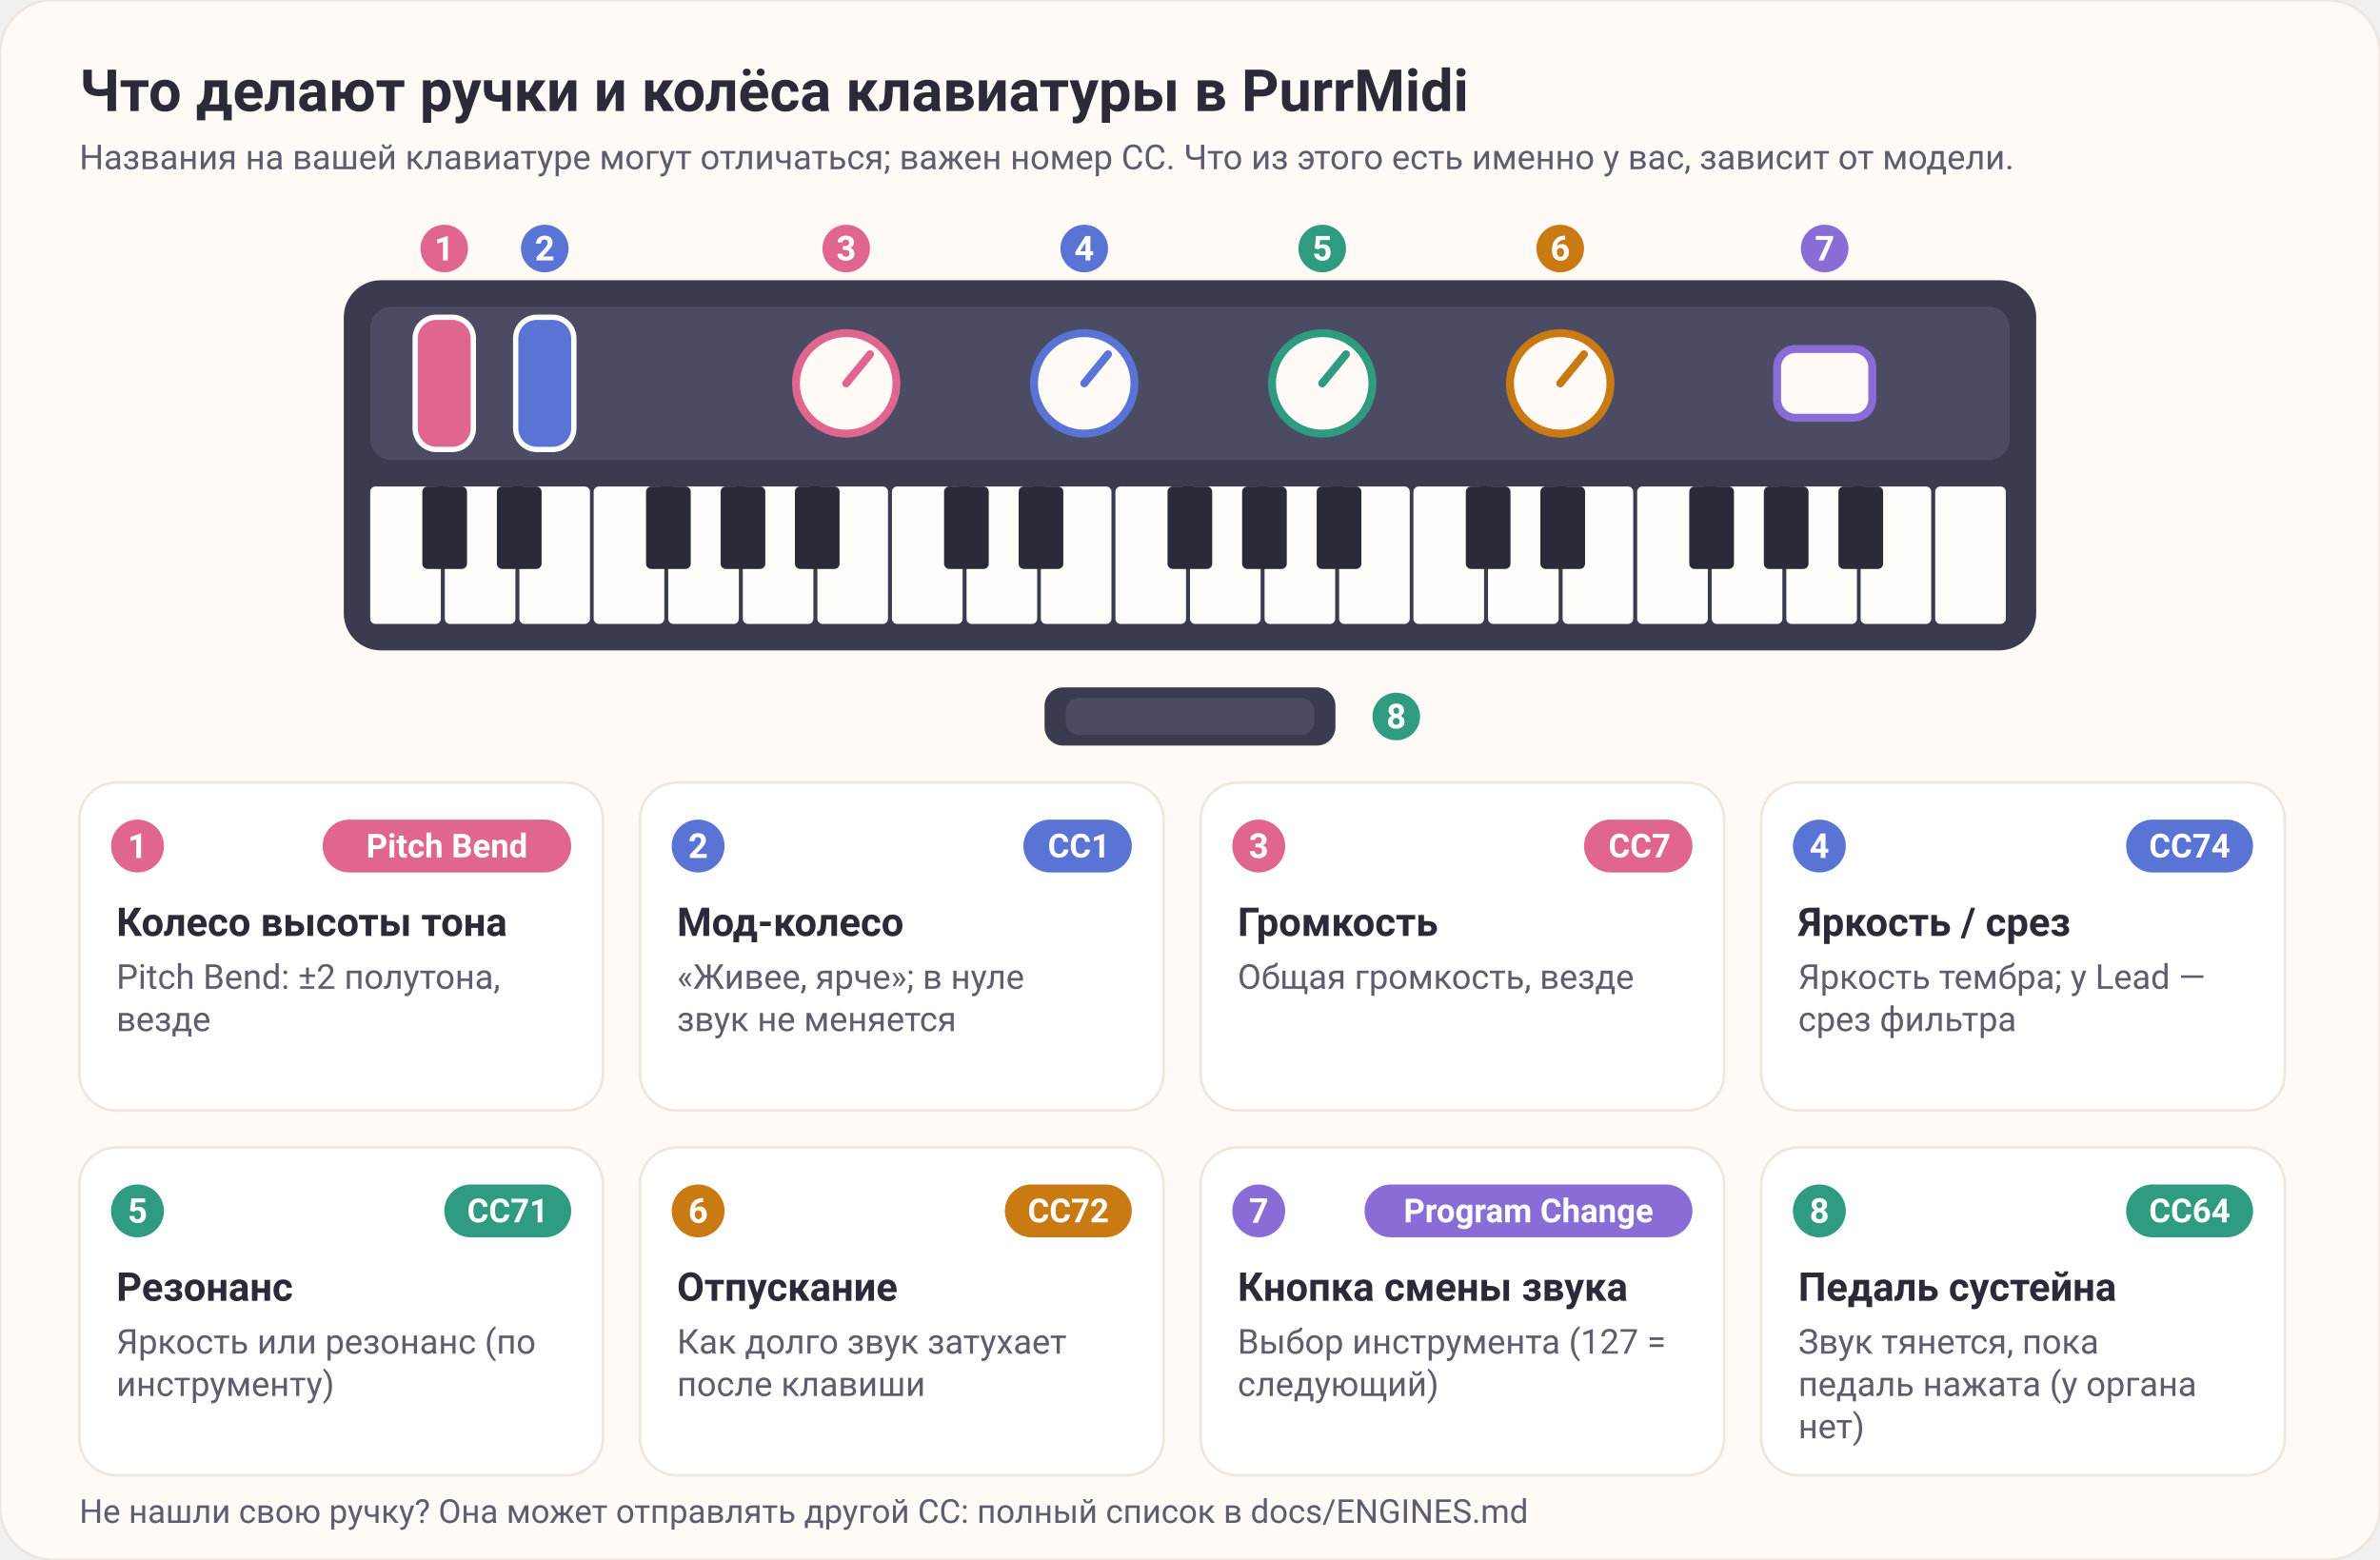
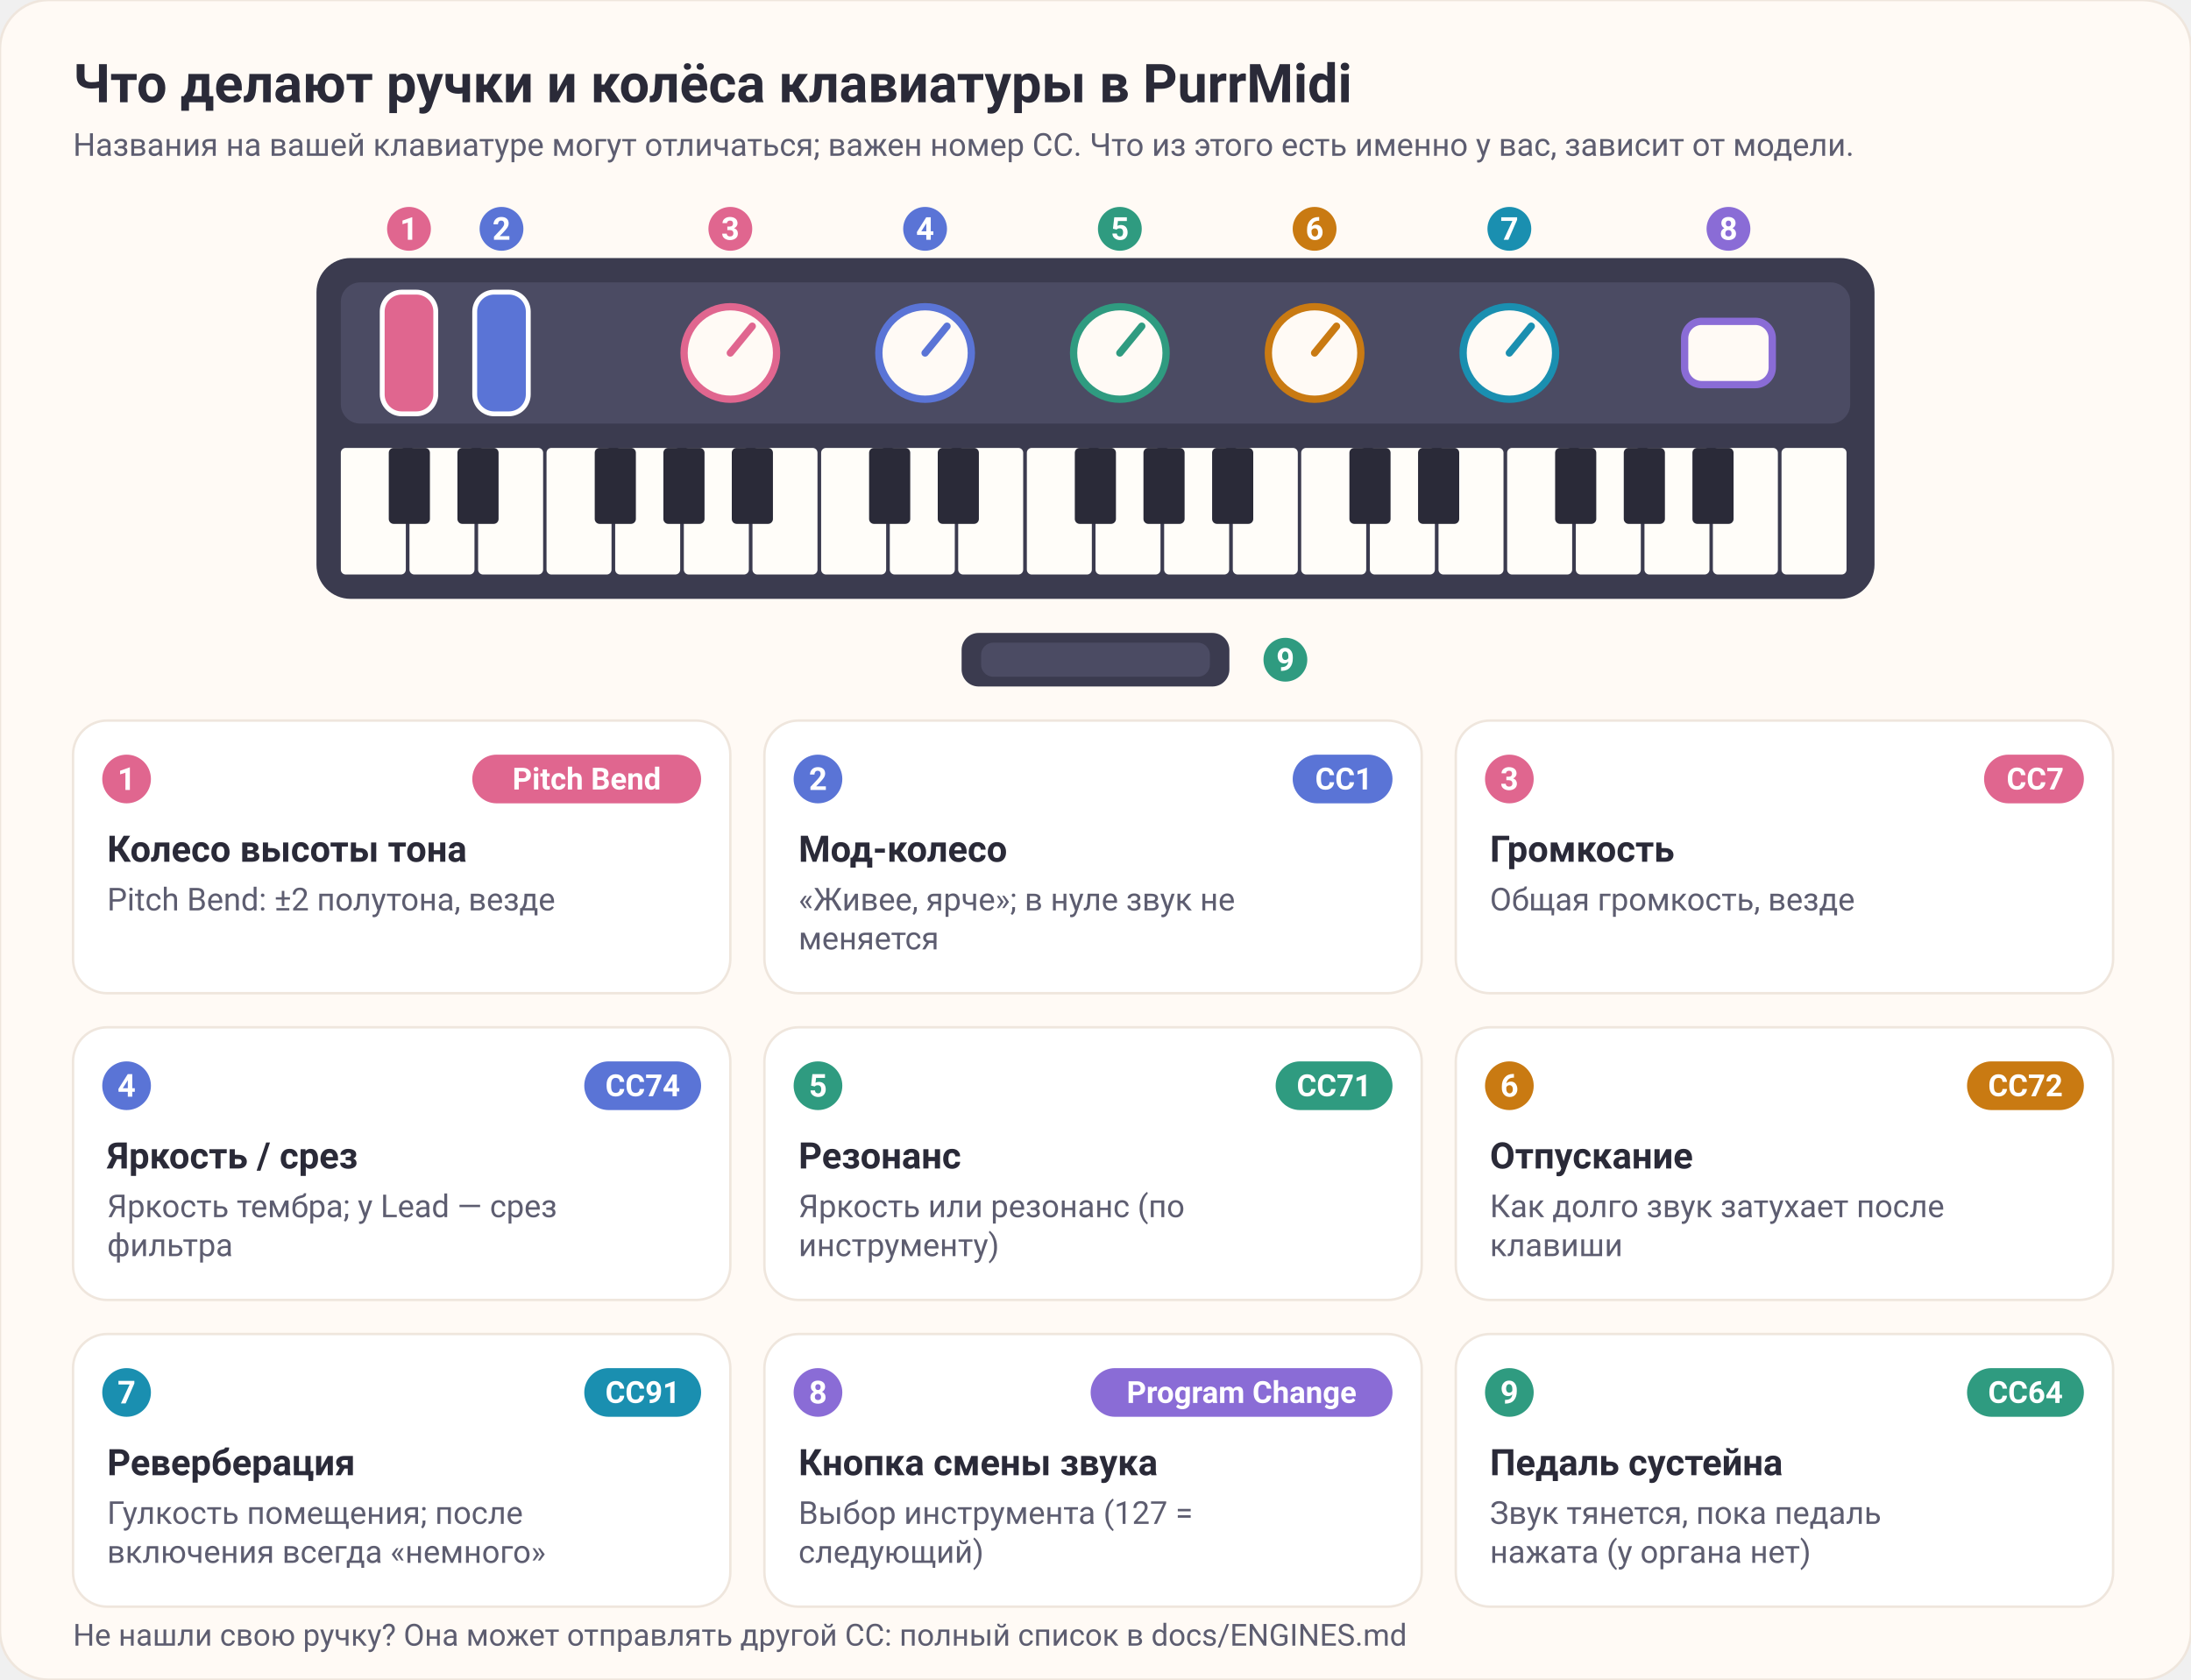
- <svg xmlns="http://www.w3.org/2000/svg" viewBox="0 0 900 590" width="900" height="590" role="img" aria-labelledby="t d">
+ <svg xmlns="http://www.w3.org/2000/svg" viewBox="0 0 900 690" width="900" height="690" role="img" aria-labelledby="t d">
  <style>text{font-family:system-ui,-apple-system,"Segoe UI",Roboto,"Helvetica Neue",Arial,sans-serif;fill:#2a2a38}.h{font-size:22px;font-weight:700}.s{font-size:13px;fill:#5d5d70}.l{font-size:15px;font-weight:700}.d{font-size:13px;fill:#5d5d70}.cc{font-size:12.5px;font-weight:700;fill:#fff;text-anchor:middle}.num{font-size:13px;font-weight:700;fill:#fff;text-anchor:middle}.n{font-size:12.5px;fill:#5d5d70}</style>
-   <rect x="0" y="0" width="900" height="590" rx="20" fill="#fffaf5" stroke="#efe6dd" />
+   <rect x="0" y="0" width="900" height="690" rx="20" fill="#fffaf5" stroke="#efe6dd" />
  <text class="h" x="30" y="42">Что делают ручки и колёса клавиатуры в PurrMidi</text>
  <text class="s" x="30" y="64">Названия на вашей клавиатуре могут отличаться; важен номер CC. Что из этого есть именно у вас, зависит от модели.</text>
  <rect x="130" y="106" width="640" height="140" rx="14" fill="#3b3b4f" />
  <rect x="140" y="116" width="620" height="58" rx="8" fill="#4b4b63" />
  <rect x="140.0" y="184" width="26.7" height="52" rx="2" fill="#fffdf9" />
  <rect x="168.2" y="184" width="26.7" height="52" rx="2" fill="#fffdf9" />
  <rect x="196.4" y="184" width="26.7" height="52" rx="2" fill="#fffdf9" />
  <rect x="224.5" y="184" width="26.7" height="52" rx="2" fill="#fffdf9" />
  <rect x="252.7" y="184" width="26.7" height="52" rx="2" fill="#fffdf9" />
  <rect x="280.9" y="184" width="26.7" height="52" rx="2" fill="#fffdf9" />
  <rect x="309.1" y="184" width="26.7" height="52" rx="2" fill="#fffdf9" />
  <rect x="337.3" y="184" width="26.7" height="52" rx="2" fill="#fffdf9" />
  <rect x="365.5" y="184" width="26.7" height="52" rx="2" fill="#fffdf9" />
  <rect x="393.6" y="184" width="26.7" height="52" rx="2" fill="#fffdf9" />
  <rect x="421.8" y="184" width="26.7" height="52" rx="2" fill="#fffdf9" />
  <rect x="450.0" y="184" width="26.7" height="52" rx="2" fill="#fffdf9" />
  <rect x="478.2" y="184" width="26.7" height="52" rx="2" fill="#fffdf9" />
  <rect x="506.4" y="184" width="26.7" height="52" rx="2" fill="#fffdf9" />
  <rect x="534.5" y="184" width="26.7" height="52" rx="2" fill="#fffdf9" />
  <rect x="562.7" y="184" width="26.7" height="52" rx="2" fill="#fffdf9" />
  <rect x="590.9" y="184" width="26.7" height="52" rx="2" fill="#fffdf9" />
  <rect x="619.1" y="184" width="26.7" height="52" rx="2" fill="#fffdf9" />
  <rect x="647.3" y="184" width="26.7" height="52" rx="2" fill="#fffdf9" />
  <rect x="675.5" y="184" width="26.7" height="52" rx="2" fill="#fffdf9" />
  <rect x="703.6" y="184" width="26.7" height="52" rx="2" fill="#fffdf9" />
  <rect x="731.8" y="184" width="26.7" height="52" rx="2" fill="#fffdf9" />
  <rect x="159.7" y="184" width="16.9" height="31.2" rx="2" fill="#2a2a38" />
  <rect x="187.9" y="184" width="16.9" height="31.2" rx="2" fill="#2a2a38" />
  <rect x="244.3" y="184" width="16.9" height="31.2" rx="2" fill="#2a2a38" />
  <rect x="272.5" y="184" width="16.9" height="31.2" rx="2" fill="#2a2a38" />
  <rect x="300.6" y="184" width="16.9" height="31.2" rx="2" fill="#2a2a38" />
  <rect x="357.0" y="184" width="16.9" height="31.2" rx="2" fill="#2a2a38" />
  <rect x="385.2" y="184" width="16.9" height="31.2" rx="2" fill="#2a2a38" />
  <rect x="441.5" y="184" width="16.9" height="31.2" rx="2" fill="#2a2a38" />
  <rect x="469.7" y="184" width="16.9" height="31.2" rx="2" fill="#2a2a38" />
  <rect x="497.9" y="184" width="16.9" height="31.2" rx="2" fill="#2a2a38" />
  <rect x="554.3" y="184" width="16.9" height="31.2" rx="2" fill="#2a2a38" />
  <rect x="582.5" y="184" width="16.9" height="31.2" rx="2" fill="#2a2a38" />
  <rect x="638.8" y="184" width="16.9" height="31.2" rx="2" fill="#2a2a38" />
  <rect x="667.0" y="184" width="16.9" height="31.2" rx="2" fill="#2a2a38" />
  <rect x="695.2" y="184" width="16.9" height="31.2" rx="2" fill="#2a2a38" />
  <rect x="157" y="120" width="22" height="50" rx="8" fill="#e0668f" stroke="#fff" stroke-width="2" />
  <rect x="195" y="120" width="22" height="50" rx="8" fill="#5a74d6" stroke="#fff" stroke-width="2" />
-   <circle cx="320" cy="145" r="19" fill="#fffaf5" stroke="#e0668f" stroke-width="3" />
-   <line x1="320" y1="145" x2="329" y2="134" stroke="#e0668f" stroke-width="3" stroke-linecap="round" />
-   <circle cx="410" cy="145" r="19" fill="#fffaf5" stroke="#5a74d6" stroke-width="3" />
-   <line x1="410" y1="145" x2="419" y2="134" stroke="#5a74d6" stroke-width="3" stroke-linecap="round" />
-   <circle cx="500" cy="145" r="19" fill="#fffaf5" stroke="#2f9b80" stroke-width="3" />
-   <line x1="500" y1="145" x2="509" y2="134" stroke="#2f9b80" stroke-width="3" stroke-linecap="round" />
-   <circle cx="590" cy="145" r="19" fill="#fffaf5" stroke="#c97a12" stroke-width="3" />
-   <line x1="590" y1="145" x2="599" y2="134" stroke="#c97a12" stroke-width="3" stroke-linecap="round" />
-   <rect x="672" y="132" width="36" height="26" rx="7" fill="#fffaf5" stroke="#8a6cd6" stroke-width="3" />
+   <circle cx="300" cy="145" r="19" fill="#fffaf5" stroke="#e0668f" stroke-width="3" />
+   <line x1="300" y1="145" x2="309" y2="134" stroke="#e0668f" stroke-width="3" stroke-linecap="round" />
+   <circle cx="380" cy="145" r="19" fill="#fffaf5" stroke="#5a74d6" stroke-width="3" />
+   <line x1="380" y1="145" x2="389" y2="134" stroke="#5a74d6" stroke-width="3" stroke-linecap="round" />
+   <circle cx="460" cy="145" r="19" fill="#fffaf5" stroke="#2f9b80" stroke-width="3" />
+   <line x1="460" y1="145" x2="469" y2="134" stroke="#2f9b80" stroke-width="3" stroke-linecap="round" />
+   <circle cx="540" cy="145" r="19" fill="#fffaf5" stroke="#c97a12" stroke-width="3" />
+   <line x1="540" y1="145" x2="549" y2="134" stroke="#c97a12" stroke-width="3" stroke-linecap="round" />
+   <circle cx="620" cy="145" r="19" fill="#fffaf5" stroke="#1a8fb0" stroke-width="3" />
+   <line x1="620" y1="145" x2="629" y2="134" stroke="#1a8fb0" stroke-width="3" stroke-linecap="round" />
+   <rect x="692" y="132" width="36" height="26" rx="7" fill="#fffaf5" stroke="#8a6cd6" stroke-width="3" />
  <rect x="395" y="260" width="110" height="22" rx="7" fill="#3b3b4f" />
  <rect x="403" y="264" width="94" height="14" rx="5" fill="#4b4b63" />
  <circle cx="168" cy="94" r="10" fill="#e0668f" stroke="#fffaf5" stroke-width="2" />
  <text class="num" x="168" y="98.5">1</text>
  <circle cx="206" cy="94" r="10" fill="#5a74d6" stroke="#fffaf5" stroke-width="2" />
  <text class="num" x="206" y="98.5">2</text>
-   <circle cx="320" cy="94" r="10" fill="#e0668f" stroke="#fffaf5" stroke-width="2" />
-   <text class="num" x="320" y="98.5">3</text>
-   <circle cx="410" cy="94" r="10" fill="#5a74d6" stroke="#fffaf5" stroke-width="2" />
-   <text class="num" x="410" y="98.5">4</text>
-   <circle cx="500" cy="94" r="10" fill="#2f9b80" stroke="#fffaf5" stroke-width="2" />
-   <text class="num" x="500" y="98.5">5</text>
-   <circle cx="590" cy="94" r="10" fill="#c97a12" stroke="#fffaf5" stroke-width="2" />
-   <text class="num" x="590" y="98.5">6</text>
-   <circle cx="690" cy="94" r="10" fill="#8a6cd6" stroke="#fffaf5" stroke-width="2" />
-   <text class="num" x="690" y="98.5">7</text>
+   <circle cx="300" cy="94" r="10" fill="#e0668f" stroke="#fffaf5" stroke-width="2" />
+   <text class="num" x="300" y="98.5">3</text>
+   <circle cx="380" cy="94" r="10" fill="#5a74d6" stroke="#fffaf5" stroke-width="2" />
+   <text class="num" x="380" y="98.5">4</text>
+   <circle cx="460" cy="94" r="10" fill="#2f9b80" stroke="#fffaf5" stroke-width="2" />
+   <text class="num" x="460" y="98.5">5</text>
+   <circle cx="540" cy="94" r="10" fill="#c97a12" stroke="#fffaf5" stroke-width="2" />
+   <text class="num" x="540" y="98.5">6</text>
+   <circle cx="620" cy="94" r="10" fill="#1a8fb0" stroke="#fffaf5" stroke-width="2" />
+   <text class="num" x="620" y="98.5">7</text>
+   <circle cx="710" cy="94" r="10" fill="#8a6cd6" stroke="#fffaf5" stroke-width="2" />
+   <text class="num" x="710" y="98.5">8</text>
  <circle cx="528" cy="271" r="10" fill="#2f9b80" stroke="#fffaf5" stroke-width="2" />
-   <text class="num" x="528" y="275.5">8</text>
-   <rect x="30" y="296" width="198" height="124" rx="14" fill="#ffffff" stroke="#efe6dd" />
+   <text class="num" x="528" y="275.5">9</text>
+   <rect x="30" y="296" width="270" height="112" rx="14" fill="#ffffff" stroke="#efe6dd" />
  <circle cx="52" cy="320" r="10" fill="#e0668f" />
  <text class="num" x="52" y="324.5">1</text>
-   <rect x="122" y="310" width="94" height="20" rx="10" fill="#e0668f" />
-   <text class="cc" x="169" y="324.3">Pitch Bend</text>
+   <rect x="194" y="310" width="94" height="20" rx="10" fill="#e0668f" />
+   <text class="cc" x="241" y="324.3">Pitch Bend</text>
  <text class="l" x="44" y="354">Колесо высоты тона</text>
-   <text class="d" x="44" y="374">Pitch Bend: ±2 полутона,</text>
-   <text class="d" x="44" y="390">везде</text>
-   <rect x="242" y="296" width="198" height="124" rx="14" fill="#ffffff" stroke="#efe6dd" />
-   <circle cx="264" cy="320" r="10" fill="#5a74d6" />
-   <text class="num" x="264" y="324.5">2</text>
-   <rect x="387" y="310" width="41" height="20" rx="10" fill="#5a74d6" />
-   <text class="cc" x="408" y="324.3">CC1</text>
-   <text class="l" x="256" y="354">Мод-колесо</text>
-   <text class="d" x="256" y="374">«Живее, ярче»; в нуле</text>
-   <text class="d" x="256" y="390">звук не меняется</text>
-   <rect x="454" y="296" width="198" height="124" rx="14" fill="#ffffff" stroke="#efe6dd" />
-   <circle cx="476" cy="320" r="10" fill="#e0668f" />
-   <text class="num" x="476" y="324.5">3</text>
-   <rect x="599" y="310" width="41" height="20" rx="10" fill="#e0668f" />
-   <text class="cc" x="620" y="324.3">CC7</text>
-   <text class="l" x="468" y="354">Громкость</text>
-   <text class="d" x="468" y="374">Общая громкость, везде</text>
-   <rect x="666" y="296" width="198" height="124" rx="14" fill="#ffffff" stroke="#efe6dd" />
-   <circle cx="688" cy="320" r="10" fill="#5a74d6" />
-   <text class="num" x="688" y="324.5">4</text>
-   <rect x="804" y="310" width="48" height="20" rx="10" fill="#5a74d6" />
-   <text class="cc" x="828" y="324.3">CC74</text>
-   <text class="l" x="680" y="354">Яркость / срез</text>
-   <text class="d" x="680" y="374">Яркость тембра; у Lead —</text>
-   <text class="d" x="680" y="390">срез фильтра</text>
-   <rect x="30" y="434" width="198" height="124" rx="14" fill="#ffffff" stroke="#efe6dd" />
-   <circle cx="52" cy="458" r="10" fill="#2f9b80" />
-   <text class="num" x="52" y="462.5">5</text>
-   <rect x="168" y="448" width="48" height="20" rx="10" fill="#2f9b80" />
-   <text class="cc" x="192" y="462.3">CC71</text>
-   <text class="l" x="44" y="492">Резонанс</text>
-   <text class="d" x="44" y="512">Яркость или резонанс (по</text>
-   <text class="d" x="44" y="528">инструменту)</text>
-   <rect x="242" y="434" width="198" height="124" rx="14" fill="#ffffff" stroke="#efe6dd" />
-   <circle cx="264" cy="458" r="10" fill="#c97a12" />
-   <text class="num" x="264" y="462.5">6</text>
-   <rect x="380" y="448" width="48" height="20" rx="10" fill="#c97a12" />
-   <text class="cc" x="404" y="462.3">CC72</text>
-   <text class="l" x="256" y="492">Отпускание</text>
-   <text class="d" x="256" y="512">Как долго звук затухает</text>
-   <text class="d" x="256" y="528">после клавиши</text>
-   <rect x="454" y="434" width="198" height="124" rx="14" fill="#ffffff" stroke="#efe6dd" />
-   <circle cx="476" cy="458" r="10" fill="#8a6cd6" />
-   <text class="num" x="476" y="462.5">7</text>
-   <rect x="516" y="448" width="124" height="20" rx="10" fill="#8a6cd6" />
-   <text class="cc" x="578" y="462.3">Program Change</text>
-   <text class="l" x="468" y="492">Кнопка смены звука</text>
-   <text class="d" x="468" y="512">Выбор инструмента (127 =</text>
-   <text class="d" x="468" y="528">следующий)</text>
-   <rect x="666" y="434" width="198" height="124" rx="14" fill="#ffffff" stroke="#efe6dd" />
-   <circle cx="688" cy="458" r="10" fill="#2f9b80" />
-   <text class="num" x="688" y="462.5">8</text>
-   <rect x="804" y="448" width="48" height="20" rx="10" fill="#2f9b80" />
-   <text class="cc" x="828" y="462.3">CC64</text>
-   <text class="l" x="680" y="492">Педаль сустейна</text>
-   <text class="d" x="680" y="512">Звук тянется, пока</text>
-   <text class="d" x="680" y="528">педаль нажата (у органа</text>
-   <text class="d" x="680" y="544">нет)</text>
-   <text class="n" x="30" y="576">Не нашли свою ручку? Она может отправлять другой CC: полный список в docs/ENGINES.md</text>
+   <text class="d" x="44" y="374">Pitch Bend: ±2 полутона, везде</text>
+   <rect x="314" y="296" width="270" height="112" rx="14" fill="#ffffff" stroke="#efe6dd" />
+   <circle cx="336" cy="320" r="10" fill="#5a74d6" />
+   <text class="num" x="336" y="324.5">2</text>
+   <rect x="531" y="310" width="41" height="20" rx="10" fill="#5a74d6" />
+   <text class="cc" x="552" y="324.3">CC1</text>
+   <text class="l" x="328" y="354">Мод-колесо</text>
+   <text class="d" x="328" y="374">«Живее, ярче»; в нуле звук не</text>
+   <text class="d" x="328" y="390">меняется</text>
+   <rect x="598" y="296" width="270" height="112" rx="14" fill="#ffffff" stroke="#efe6dd" />
+   <circle cx="620" cy="320" r="10" fill="#e0668f" />
+   <text class="num" x="620" y="324.5">3</text>
+   <rect x="815" y="310" width="41" height="20" rx="10" fill="#e0668f" />
+   <text class="cc" x="836" y="324.3">CC7</text>
+   <text class="l" x="612" y="354">Громкость</text>
+   <text class="d" x="612" y="374">Общая громкость, везде</text>
+   <rect x="30" y="422" width="270" height="112" rx="14" fill="#ffffff" stroke="#efe6dd" />
+   <circle cx="52" cy="446" r="10" fill="#5a74d6" />
+   <text class="num" x="52" y="450.5">4</text>
+   <rect x="240" y="436" width="48" height="20" rx="10" fill="#5a74d6" />
+   <text class="cc" x="264" y="450.3">CC74</text>
+   <text class="l" x="44" y="480">Яркость / срез</text>
+   <text class="d" x="44" y="500">Яркость тембра; у Lead — срез</text>
+   <text class="d" x="44" y="516">фильтра</text>
+   <rect x="314" y="422" width="270" height="112" rx="14" fill="#ffffff" stroke="#efe6dd" />
+   <circle cx="336" cy="446" r="10" fill="#2f9b80" />
+   <text class="num" x="336" y="450.5">5</text>
+   <rect x="524" y="436" width="48" height="20" rx="10" fill="#2f9b80" />
+   <text class="cc" x="548" y="450.3">CC71</text>
+   <text class="l" x="328" y="480">Резонанс</text>
+   <text class="d" x="328" y="500">Яркость или резонанс (по</text>
+   <text class="d" x="328" y="516">инструменту)</text>
+   <rect x="598" y="422" width="270" height="112" rx="14" fill="#ffffff" stroke="#efe6dd" />
+   <circle cx="620" cy="446" r="10" fill="#c97a12" />
+   <text class="num" x="620" y="450.5">6</text>
+   <rect x="808" y="436" width="48" height="20" rx="10" fill="#c97a12" />
+   <text class="cc" x="832" y="450.3">CC72</text>
+   <text class="l" x="612" y="480">Отпускание</text>
+   <text class="d" x="612" y="500">Как долго звук затухает после</text>
+   <text class="d" x="612" y="516">клавиши</text>
+   <rect x="30" y="548" width="270" height="112" rx="14" fill="#ffffff" stroke="#efe6dd" />
+   <circle cx="52" cy="572" r="10" fill="#1a8fb0" />
+   <text class="num" x="52" y="576.5">7</text>
+   <rect x="240" y="562" width="48" height="20" rx="10" fill="#1a8fb0" />
+   <text class="cc" x="264" y="576.3">CC91</text>
+   <text class="l" x="44" y="606">Реверберация</text>
+   <text class="d" x="44" y="626">Гулкость помещения; после</text>
+   <text class="d" x="44" y="642">включения всегда «немного»</text>
+   <rect x="314" y="548" width="270" height="112" rx="14" fill="#ffffff" stroke="#efe6dd" />
+   <circle cx="336" cy="572" r="10" fill="#8a6cd6" />
+   <text class="num" x="336" y="576.5">8</text>
+   <rect x="448" y="562" width="124" height="20" rx="10" fill="#8a6cd6" />
+   <text class="cc" x="510" y="576.3">Program Change</text>
+   <text class="l" x="328" y="606">Кнопка смены звука</text>
+   <text class="d" x="328" y="626">Выбор инструмента (127 =</text>
+   <text class="d" x="328" y="642">следующий)</text>
+   <rect x="598" y="548" width="270" height="112" rx="14" fill="#ffffff" stroke="#efe6dd" />
+   <circle cx="620" cy="572" r="10" fill="#2f9b80" />
+   <text class="num" x="620" y="576.5">9</text>
+   <rect x="808" y="562" width="48" height="20" rx="10" fill="#2f9b80" />
+   <text class="cc" x="832" y="576.3">CC64</text>
+   <text class="l" x="612" y="606">Педаль сустейна</text>
+   <text class="d" x="612" y="626">Звук тянется, пока педаль</text>
+   <text class="d" x="612" y="642">нажата (у органа нет)</text>
+   <text class="n" x="30" y="676">Не нашли свою ручку? Она может отправлять другой CC: полный список в docs/ENGINES.md</text>
</svg>
